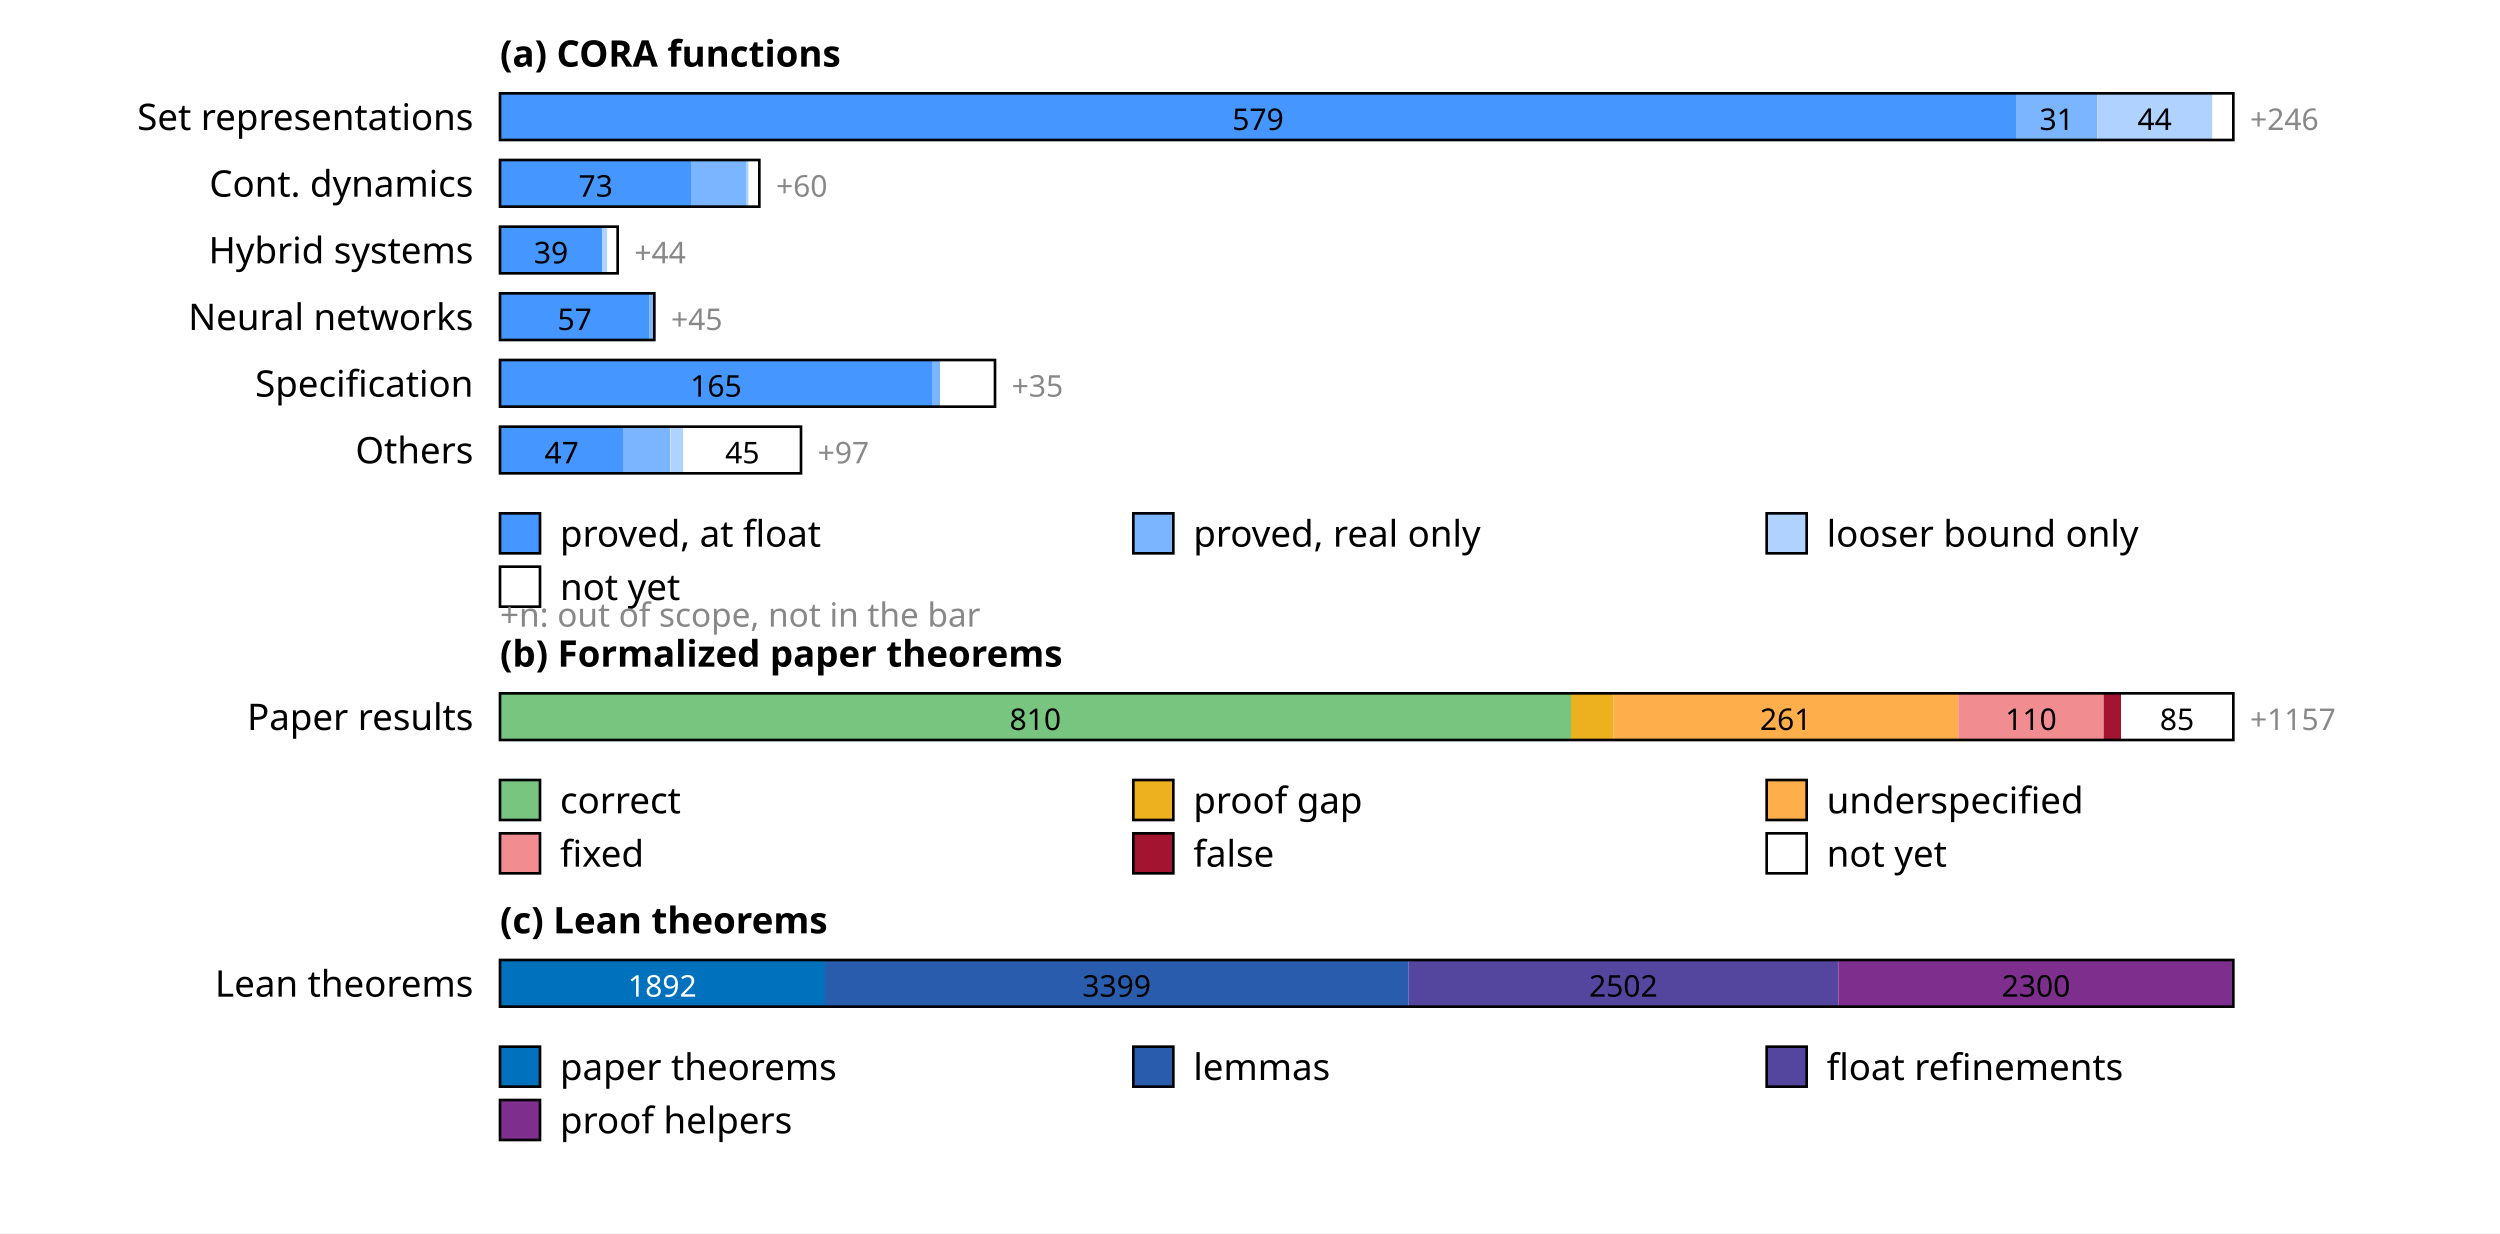
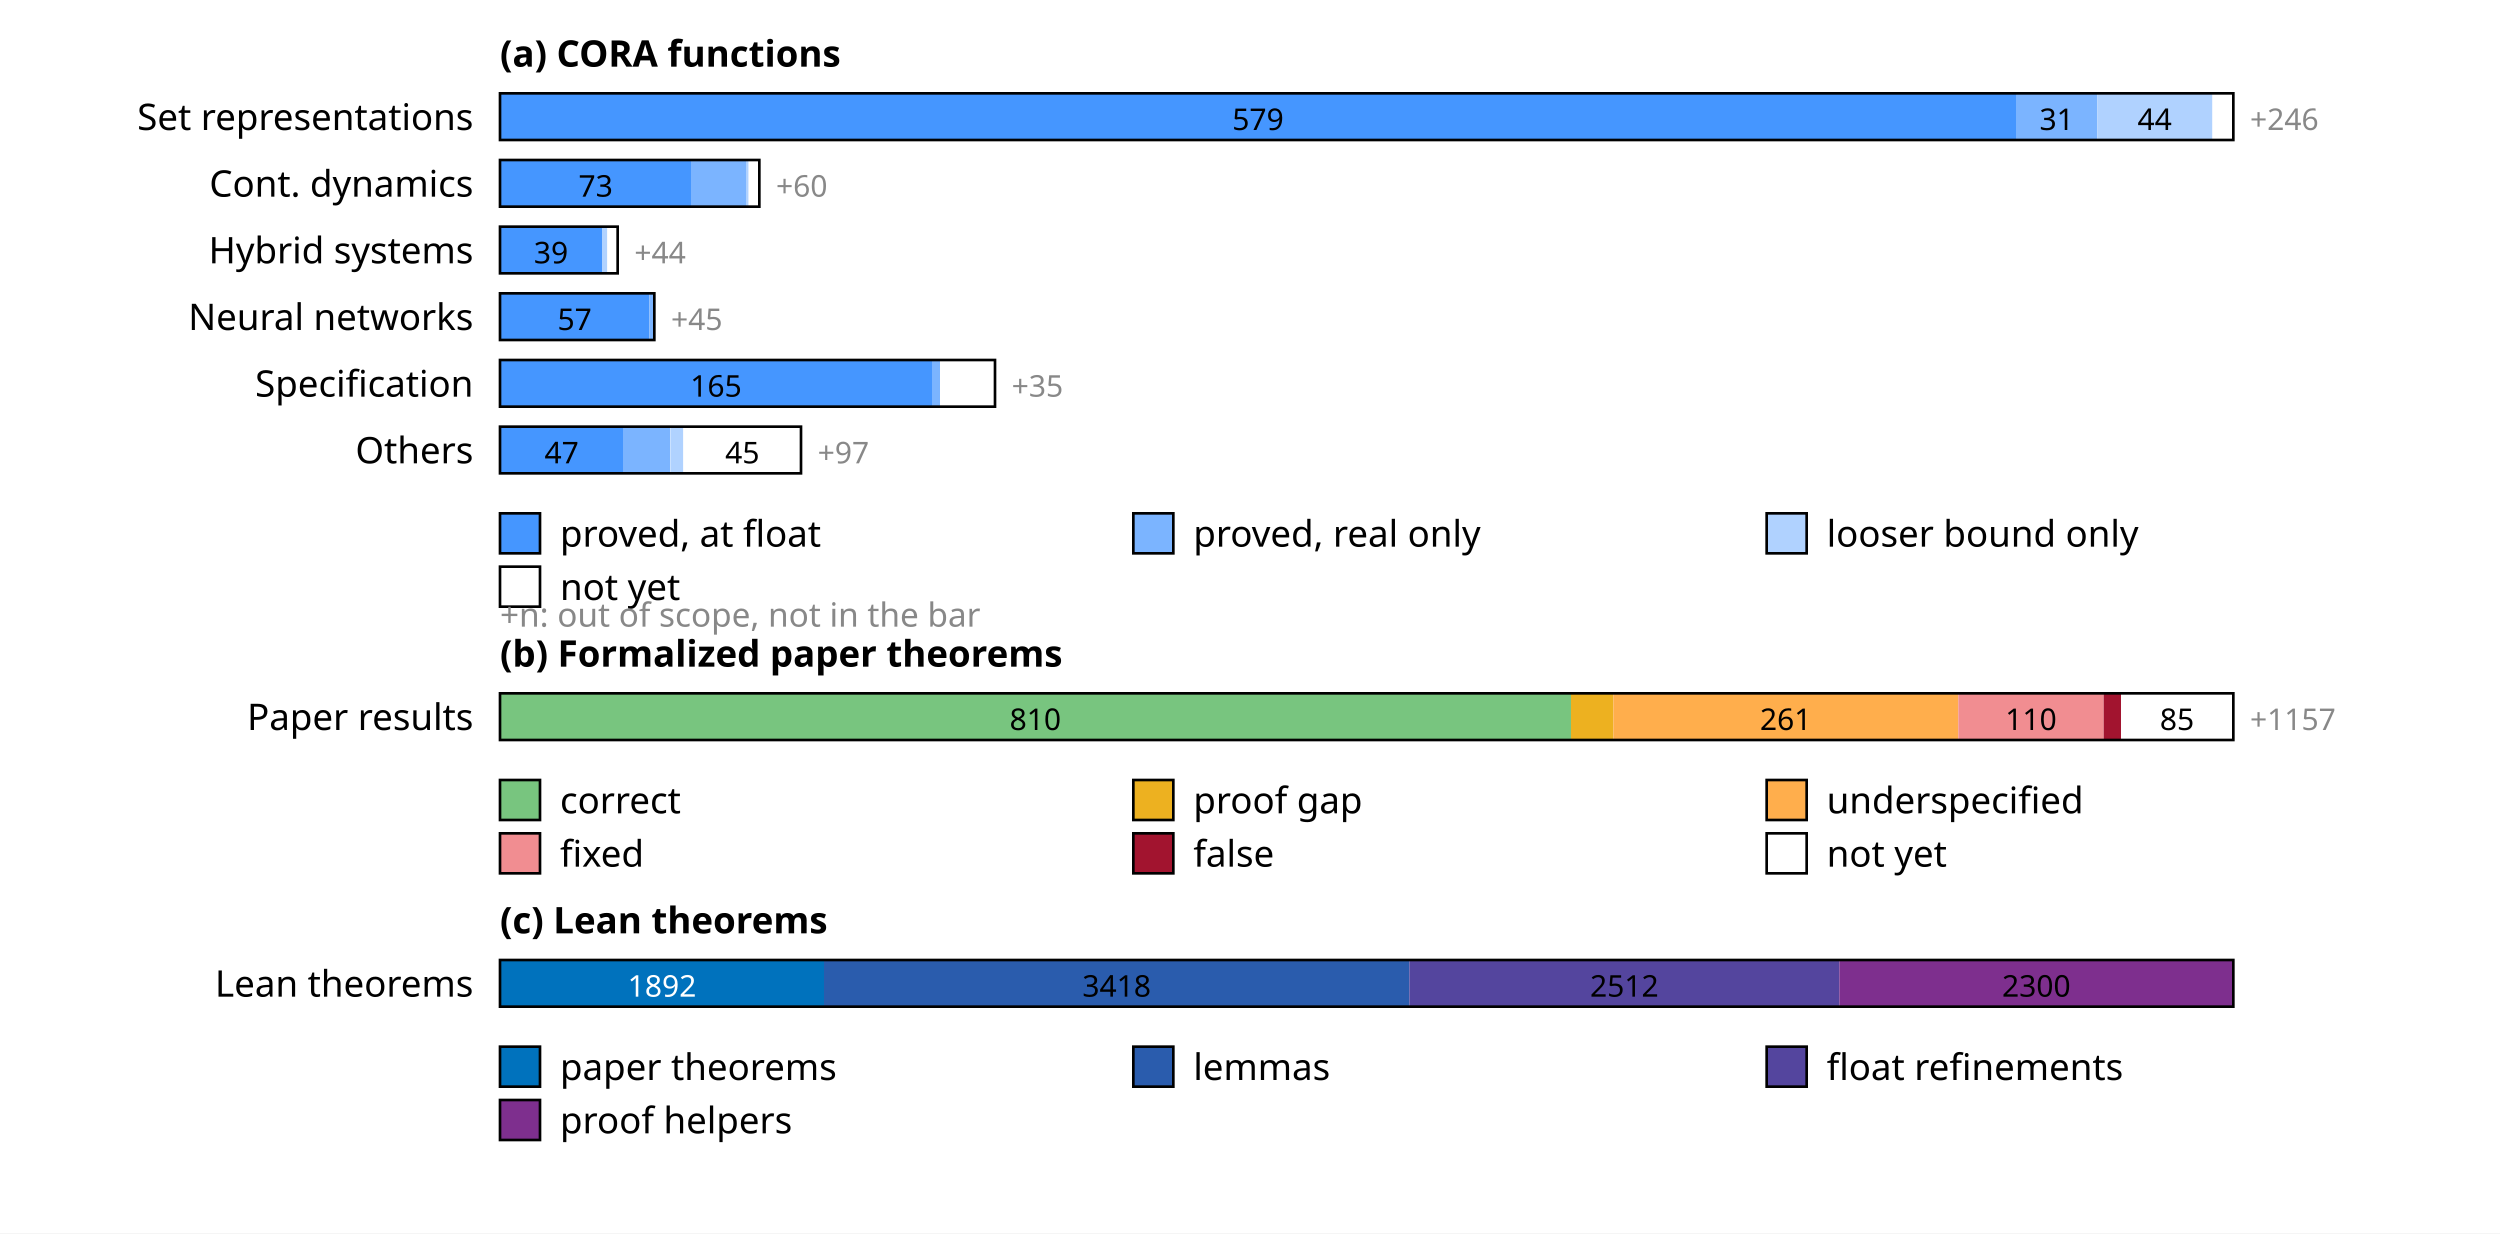
<svg xmlns="http://www.w3.org/2000/svg" width="750" height="370" font-family="sans-serif" font-size="11">
  <rect width="100%" height="100%" fill="white" />
  <text x="150" y="20" font-weight="bold">(a) CORA functions</text>
  <text x="142" y="39" text-anchor="end">Set representations</text>
  <rect x="150.0" y="28" width="454.8" height="14" fill="rgb(69,150,255)" />
  <text x="377.4" y="39" text-anchor="middle" font-size="9" fill="#000">579</text>
  <rect x="604.8" y="28" width="24.4" height="14" fill="rgb(123,180,255)" />
  <text x="617.0" y="39" text-anchor="middle" font-size="9" fill="#000">31</text>
  <rect x="629.2" y="28" width="34.6" height="14" fill="rgb(176,210,255)" />
  <text x="646.4" y="39" text-anchor="middle" font-size="9" fill="#000">44</text>
  <rect x="663.7" y="28" width="6.3" height="14" fill="rgb(255,255,255)" />
  <rect x="150" y="28" width="520.0" height="14" fill="none" stroke="#000" stroke-width="0.8" />
  <text x="675.0" y="39" font-size="9" fill="#888">+246</text>
  <text x="142" y="59" text-anchor="end">Cont. dynamics</text>
  <rect x="150.0" y="48" width="57.3" height="14" fill="rgb(69,150,255)" />
  <text x="178.7" y="59" text-anchor="middle" font-size="9" fill="#000">73</text>
  <rect x="207.3" y="48" width="16.5" height="14" fill="rgb(123,180,255)" />
  <rect x="223.8" y="48" width="0.8" height="14" fill="rgb(176,210,255)" />
  <rect x="224.6" y="48" width="3.1" height="14" fill="rgb(255,255,255)" />
  <rect x="150" y="48" width="77.8" height="14" fill="none" stroke="#000" stroke-width="0.8" />
  <text x="232.8" y="59" font-size="9" fill="#888">+60</text>
  <text x="142" y="79" text-anchor="end">Hybrid systems</text>
  <rect x="150.0" y="68" width="30.6" height="14" fill="rgb(69,150,255)" />
  <text x="165.3" y="79" text-anchor="middle" font-size="9" fill="#000">39</text>
  <rect x="180.6" y="68" width="1.6" height="14" fill="rgb(176,210,255)" />
  <rect x="182.2" y="68" width="3.1" height="14" fill="rgb(255,255,255)" />
  <rect x="150" y="68" width="35.3" height="14" fill="none" stroke="#000" stroke-width="0.8" />
  <text x="190.3" y="79" font-size="9" fill="#888">+44</text>
  <text x="142" y="99" text-anchor="end">Neural networks</text>
  <rect x="150.0" y="88" width="44.8" height="14" fill="rgb(69,150,255)" />
  <text x="172.4" y="99" text-anchor="middle" font-size="9" fill="#000">57</text>
  <rect x="194.8" y="88" width="1.6" height="14" fill="rgb(123,180,255)" />
  <rect x="150" y="88" width="46.3" height="14" fill="none" stroke="#000" stroke-width="0.8" />
  <text x="201.3" y="99" font-size="9" fill="#888">+45</text>
  <text x="142" y="119" text-anchor="end">Specification</text>
  <rect x="150.0" y="108" width="129.6" height="14" fill="rgb(69,150,255)" />
  <text x="214.8" y="119" text-anchor="middle" font-size="9" fill="#000">165</text>
  <rect x="279.6" y="108" width="2.4" height="14" fill="rgb(123,180,255)" />
  <rect x="282.0" y="108" width="16.5" height="14" fill="rgb(255,255,255)" />
  <rect x="150" y="108" width="148.5" height="14" fill="none" stroke="#000" stroke-width="0.8" />
  <text x="303.5" y="119" font-size="9" fill="#888">+35</text>
  <text x="142" y="139" text-anchor="end">Others</text>
  <rect x="150.0" y="128" width="36.9" height="14" fill="rgb(69,150,255)" />
  <text x="168.5" y="139" text-anchor="middle" font-size="9" fill="#000">47</text>
  <rect x="186.9" y="128" width="14.1" height="14" fill="rgb(123,180,255)" />
  <rect x="201.1" y="128" width="3.9" height="14" fill="rgb(176,210,255)" />
  <rect x="205.0" y="128" width="35.3" height="14" fill="rgb(255,255,255)" />
  <text x="222.7" y="139" text-anchor="middle" font-size="9" fill="#000">45</text>
  <rect x="150" y="128" width="90.3" height="14" fill="none" stroke="#000" stroke-width="0.8" />
  <text x="245.3" y="139" font-size="9" fill="#888">+97</text>
  <rect x="150" y="154" width="12" height="12" fill="rgb(69,150,255)" stroke="#000" stroke-width="0.8" />
  <text x="168" y="164">proved, at float</text>
  <rect x="340" y="154" width="12" height="12" fill="rgb(123,180,255)" stroke="#000" stroke-width="0.8" />
  <text x="358" y="164">proved, real only</text>
  <rect x="530" y="154" width="12" height="12" fill="rgb(176,210,255)" stroke="#000" stroke-width="0.8" />
  <text x="548" y="164">looser bound only</text>
  <rect x="150" y="170" width="12" height="12" fill="rgb(255,255,255)" stroke="#000" stroke-width="0.8" />
  <text x="168" y="180">not yet</text>
  <text x="150" y="188" font-size="10" fill="#888">+n: out of scope, not in the bar</text>
  <text x="150" y="200" font-weight="bold">(b) Formalized paper theorems</text>
  <text x="142" y="219" text-anchor="end">Paper results</text>
  <rect x="150.0" y="208" width="321.3" height="14" fill="rgb(120,197,127)" />
  <text x="310.6" y="219" text-anchor="middle" font-size="9" fill="#000">810</text>
  <rect x="471.3" y="208" width="12.7" height="14" fill="rgb(237,177,32)" />
  <rect x="484.0" y="208" width="103.5" height="14" fill="rgb(255,174,76)" />
  <text x="535.7" y="219" text-anchor="middle" font-size="9" fill="#000">261</text>
  <rect x="587.5" y="208" width="43.6" height="14" fill="rgb(241,141,145)" />
  <text x="609.3" y="219" text-anchor="middle" font-size="9" fill="#000">110</text>
  <rect x="631.1" y="208" width="5.2" height="14" fill="rgb(162,20,47)" />
  <rect x="636.3" y="208" width="33.7" height="14" fill="rgb(255,255,255)" />
  <text x="653.1" y="219" text-anchor="middle" font-size="9" fill="#000">85</text>
  <rect x="150" y="208" width="520.0" height="14" fill="none" stroke="#000" stroke-width="0.8" />
  <text x="675.0" y="219" font-size="9" fill="#888">+1157</text>
  <rect x="150" y="234" width="12" height="12" fill="rgb(120,197,127)" stroke="#000" stroke-width="0.8" />
  <text x="168" y="244">correct</text>
  <rect x="340" y="234" width="12" height="12" fill="rgb(237,177,32)" stroke="#000" stroke-width="0.8" />
  <text x="358" y="244">proof gap</text>
  <rect x="530" y="234" width="12" height="12" fill="rgb(255,174,76)" stroke="#000" stroke-width="0.8" />
  <text x="548" y="244">underspecified</text>
  <rect x="150" y="250" width="12" height="12" fill="rgb(241,141,145)" stroke="#000" stroke-width="0.8" />
  <text x="168" y="260">fixed</text>
  <rect x="340" y="250" width="12" height="12" fill="rgb(162,20,47)" stroke="#000" stroke-width="0.8" />
  <text x="358" y="260">false</text>
  <rect x="530" y="250" width="12" height="12" fill="rgb(255,255,255)" stroke="#000" stroke-width="0.8" />
  <text x="548" y="260">not yet</text>
  <text x="150" y="280" font-weight="bold">(c) Lean theorems</text>
  <text x="142" y="299" text-anchor="end">Lean theorems</text>
-   <rect x="150.0" y="288" width="97.5" height="14" fill="rgb(0,114,189)" />
-   <text x="198.7" y="299" text-anchor="middle" font-size="9" fill="#fff">1892</text>
-   <rect x="247.5" y="288" width="175.1" height="14" fill="rgb(42,92,173)" />
-   <text x="335.0" y="299" text-anchor="middle" font-size="9" fill="#000">3399</text>
-   <rect x="422.6" y="288" width="128.9" height="14" fill="rgb(84,69,158)" />
-   <text x="487.0" y="299" text-anchor="middle" font-size="9" fill="#000">2502</text>
-   <rect x="551.5" y="288" width="118.5" height="14" fill="rgb(126,47,142)" />
-   <text x="610.8" y="299" text-anchor="middle" font-size="9" fill="#000">2300</text>
+   <rect x="150.0" y="288" width="97.2" height="14" fill="rgb(0,114,189)" />
+   <text x="198.6" y="299" text-anchor="middle" font-size="9" fill="#fff">1892</text>
+   <rect x="247.2" y="288" width="175.6" height="14" fill="rgb(42,92,173)" />
+   <text x="335.0" y="299" text-anchor="middle" font-size="9" fill="#000">3418</text>
+   <rect x="422.8" y="288" width="129.0" height="14" fill="rgb(84,69,158)" />
+   <text x="487.3" y="299" text-anchor="middle" font-size="9" fill="#000">2512</text>
+   <rect x="551.8" y="288" width="118.2" height="14" fill="rgb(126,47,142)" />
+   <text x="610.9" y="299" text-anchor="middle" font-size="9" fill="#000">2300</text>
  <rect x="150" y="288" width="520.0" height="14" fill="none" stroke="#000" stroke-width="0.8" />
  <rect x="150" y="314" width="12" height="12" fill="rgb(0,114,189)" stroke="#000" stroke-width="0.8" />
  <text x="168" y="324">paper theorems</text>
  <rect x="340" y="314" width="12" height="12" fill="rgb(42,92,173)" stroke="#000" stroke-width="0.8" />
  <text x="358" y="324">lemmas</text>
  <rect x="530" y="314" width="12" height="12" fill="rgb(84,69,158)" stroke="#000" stroke-width="0.8" />
  <text x="548" y="324">float refinements</text>
  <rect x="150" y="330" width="12" height="12" fill="rgb(126,47,142)" stroke="#000" stroke-width="0.8" />
  <text x="168" y="340">proof helpers</text>
</svg>
